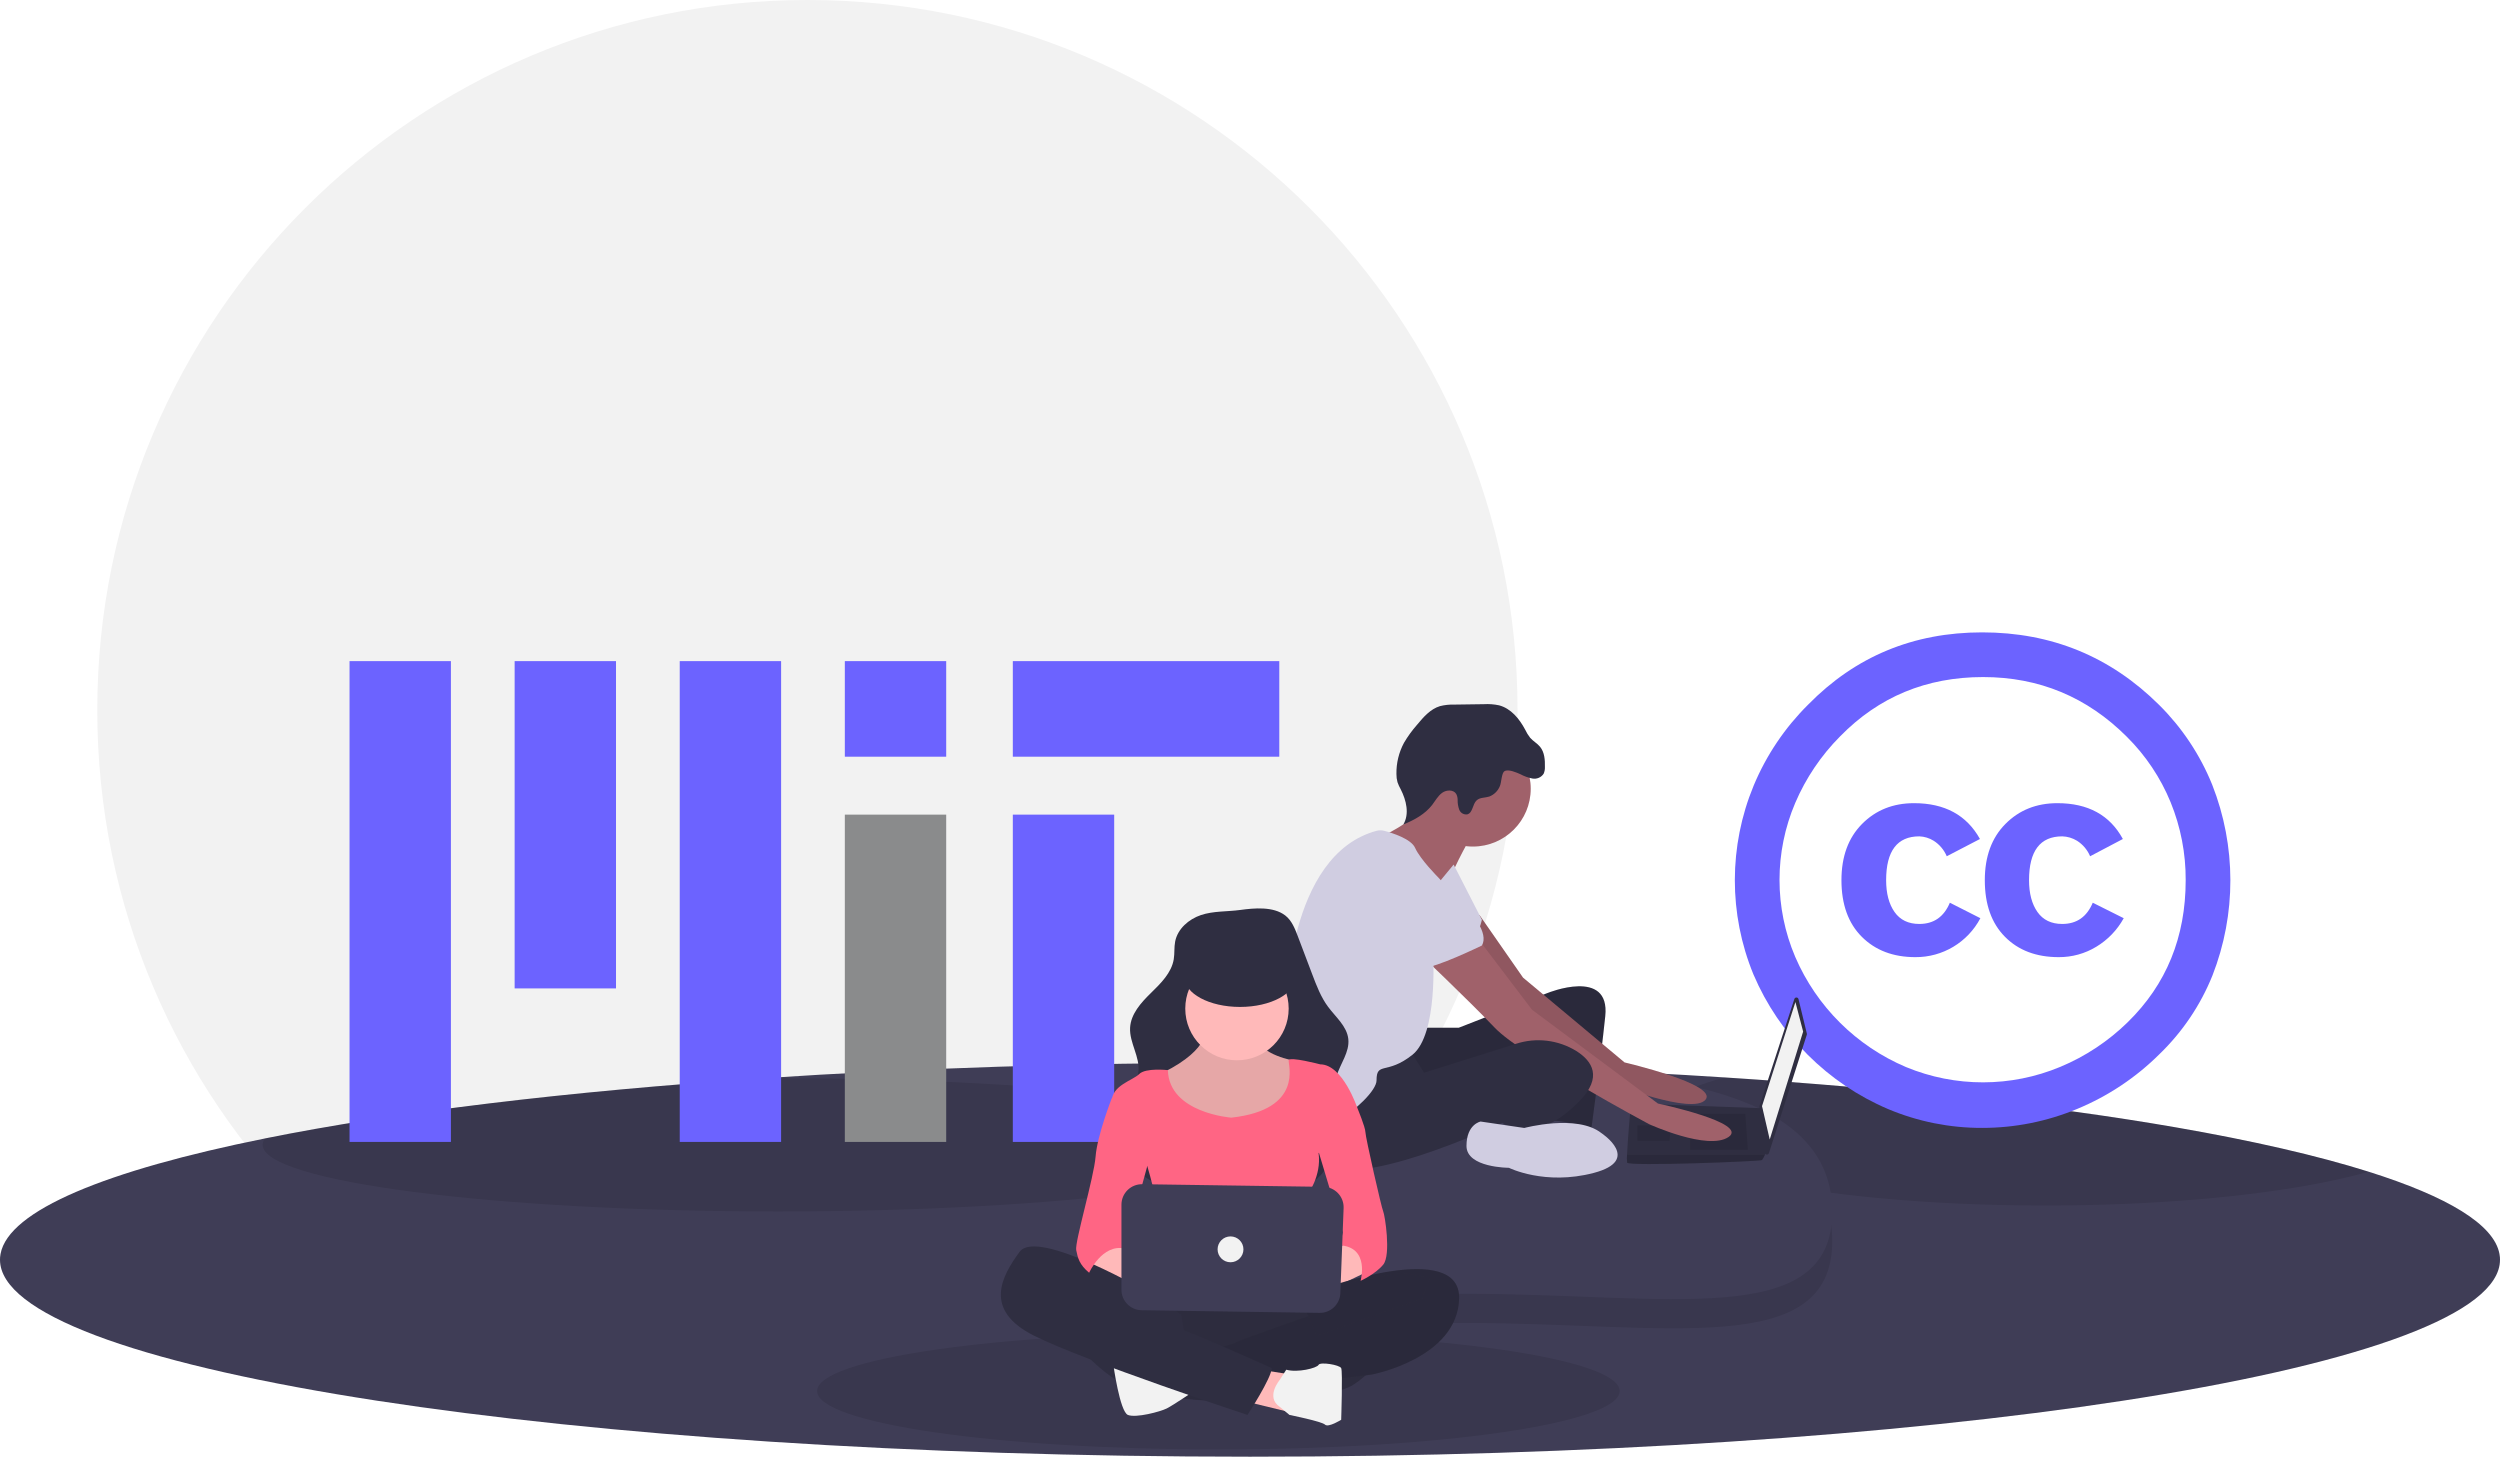
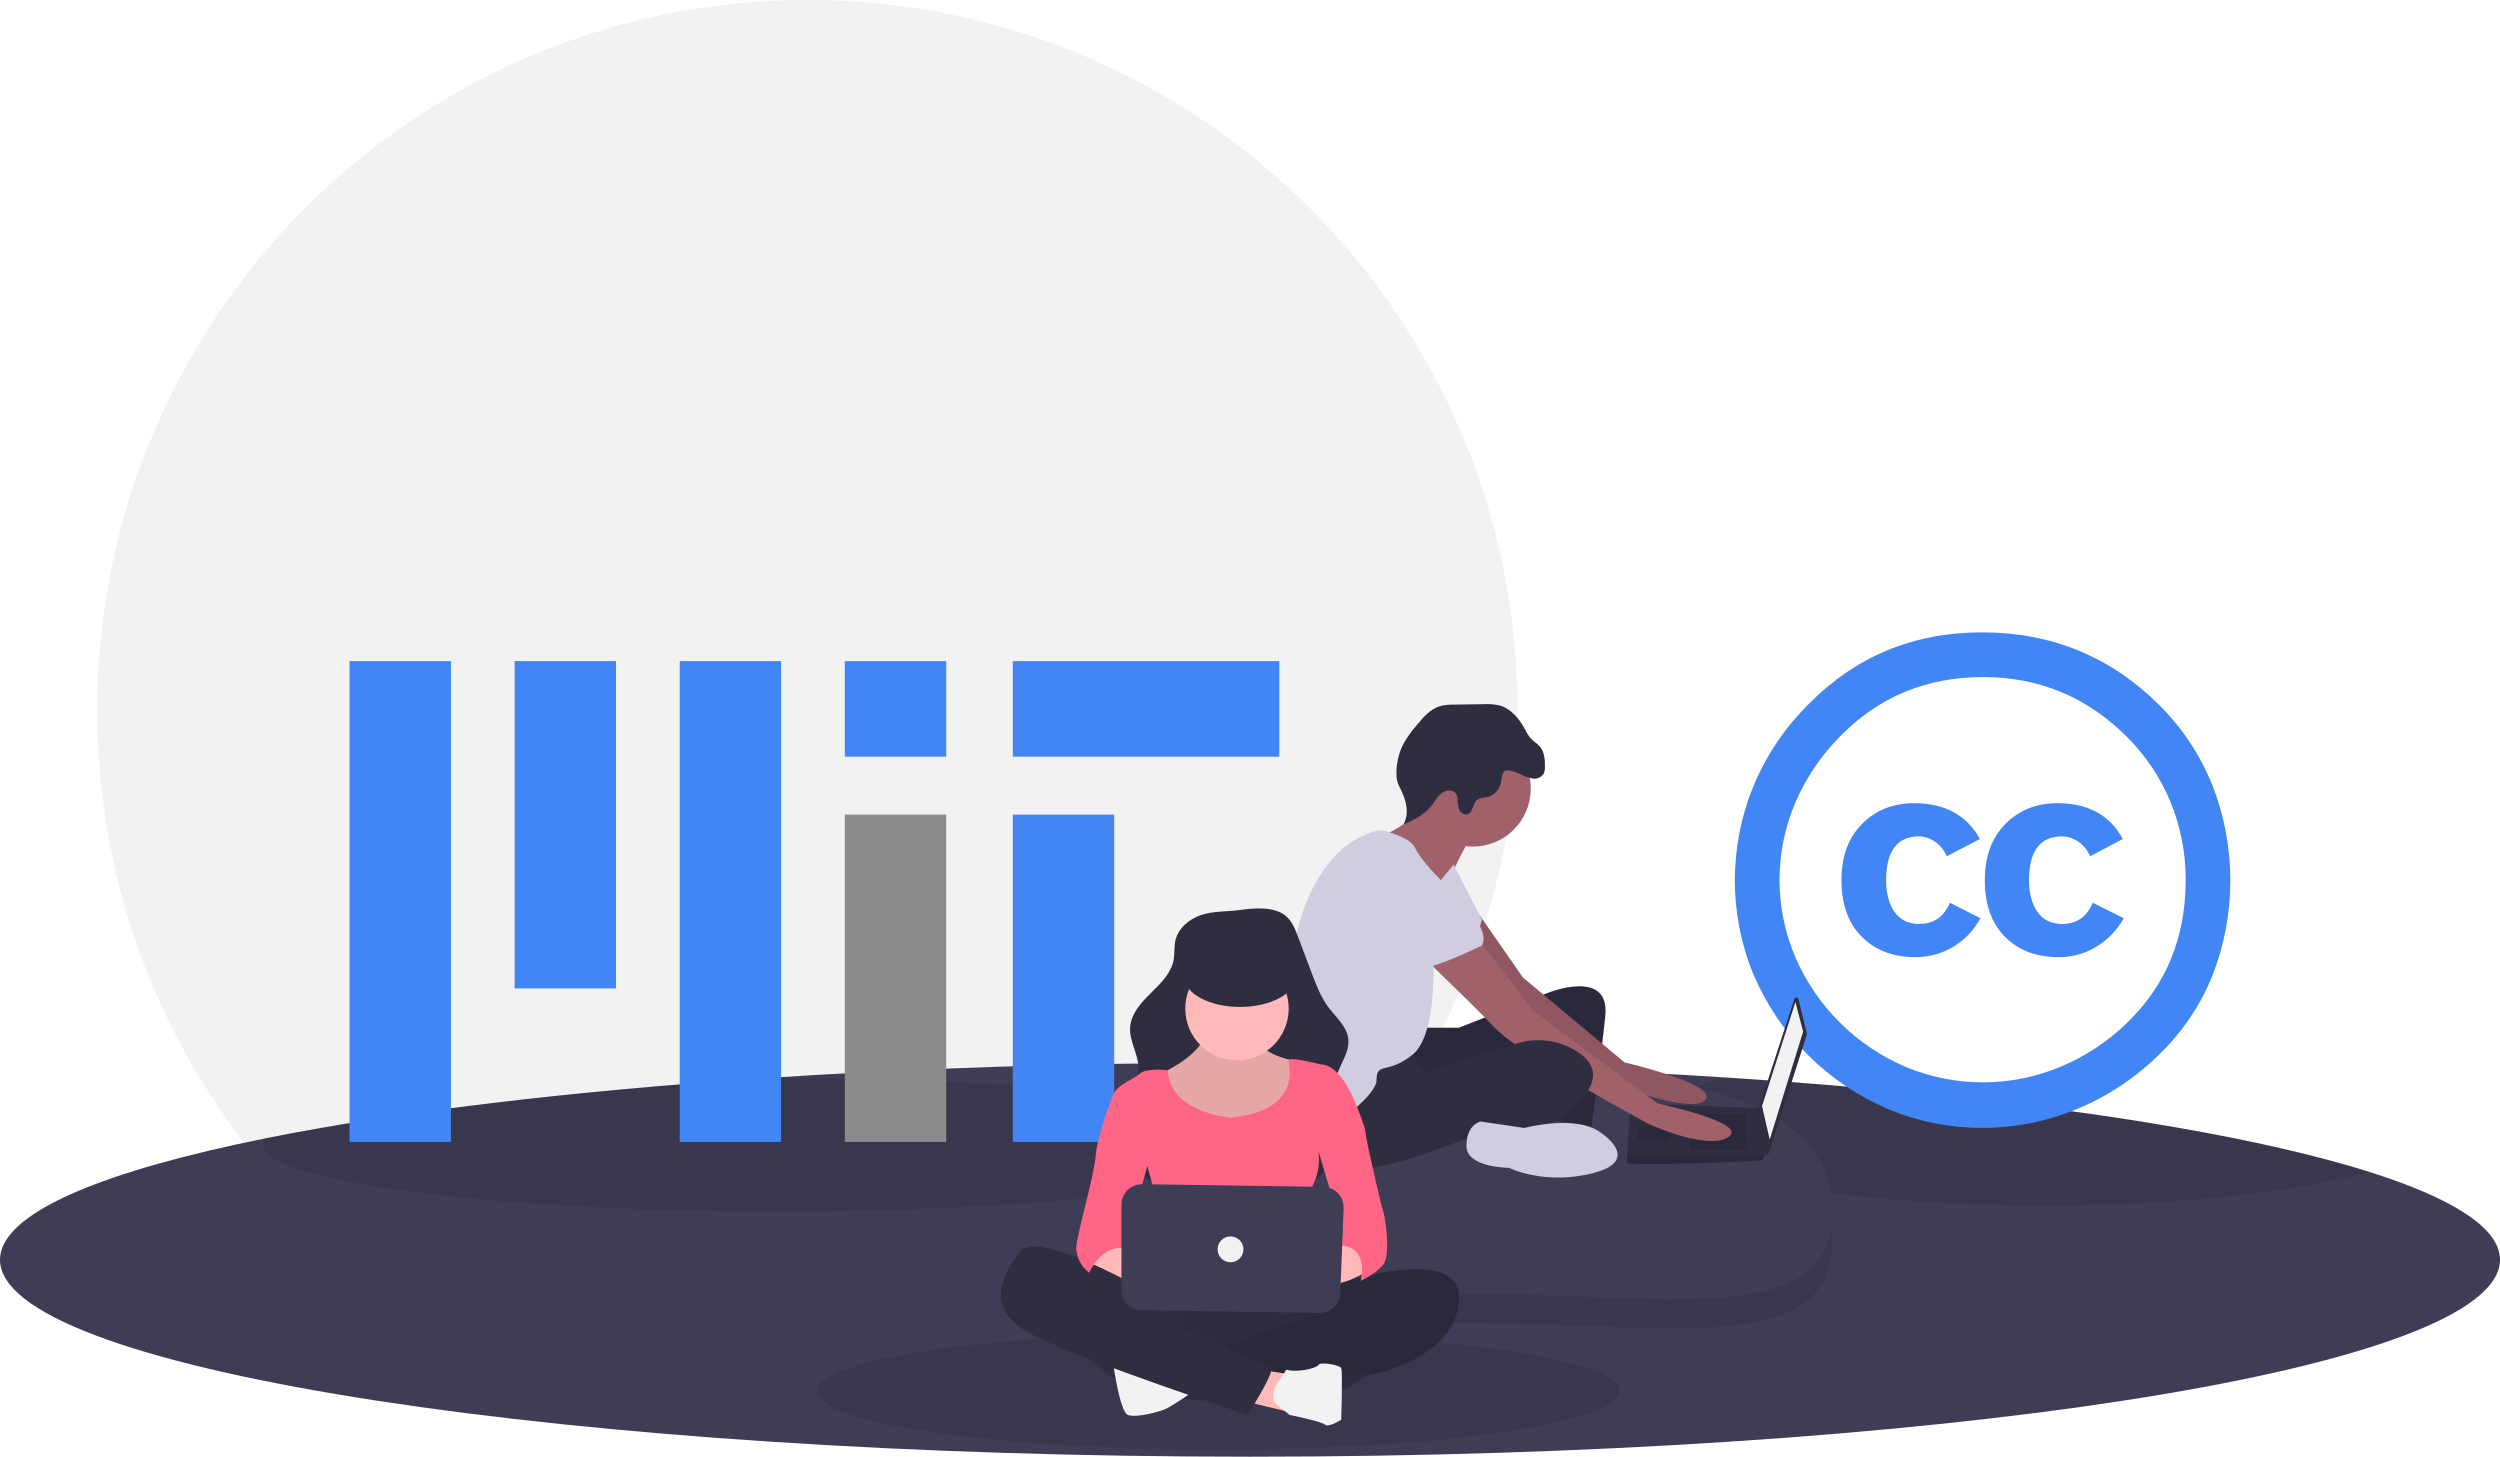
<svg xmlns="http://www.w3.org/2000/svg" id="a58ef234-55dd-4456-b368-278f056cc5c7" data-name="Layer 1" width="1028" height="598.997" viewBox="0 0 1028 598.997">
  <circle cx="332.005" cy="292.004" r="292.004" fill="#f2f2f2" />
  <path d="M1114,668.499a13.69,13.69,0,0,1-.17,2.12c-7.14,43.76-234.46,78.88-513.83,78.88s-506.69-35.12-513.83-78.88a13.675,13.675,0,0,1-.17-2.12c0-.2,0-.41.02-.61,0-.11.01-.21.01-.32a.489.489,0,0,0,.01-.12c.04-.45.1-.88.18-1.32,3.26-17.89,43.35-34.33,108.74-47.5,53.48-10.77,123.89-19.36,204.93-24.76,61.5-4.1,129.12-6.37,200.11-6.37,57.12,0,112.06,1.47,163.38,4.17h.02q16.11.855,31.74,1.87c71.33,4.62,134.63,11.69,185.63,20.54,31.37,5.45,58.1,11.58,79.19,18.22h.01c32.46,10.23,51.6,21.7,53.81,33.83.08.44.14.87.18,1.32a.487.487,0,0,0,.01.12c0,.11.01.21.01.32C1114,668.089,1114,668.299,1114,668.499Z" transform="translate(-86 -150.5013)" fill="#3f3d56" />
  <ellipse cx="501" cy="571.997" rx="165" ry="24" opacity="0.1" />
  <path d="M1059.96,632.299c-5.77,1.65-12.27,3.18-19.4,4.58-29.36,5.78-69.42,9.33-113.53,9.33-49.28,0-93.45-4.43-123.38-11.44-24.84-5.82-39.88-13.39-39.88-21.7,0-7.3,11.64-14.06,31.37-19.53,71.33,4.62,134.63,11.69,185.63,20.54C1012.14,619.529,1038.87,625.659,1059.96,632.299Z" transform="translate(-86 -150.5013)" opacity="0.1" />
  <path d="M618,621.249c0,15.13-94.92,27.4-212,27.4s-212-12.27-212-27.4a4.372,4.372,0,0,1,.96-2.62c53.48-10.77,123.89-19.36,204.93-24.76q3.045-.015,6.11-.01C523.08,593.859,618,606.119,618,621.249Z" transform="translate(-86 -150.5013)" opacity="0.1" />
-   <rect x="416.472" y="334.975" width="41.685" height="134.584" fill="#6c63ff" />
-   <rect x="279.506" y="271.851" width="41.685" height="197.708" fill="#6c63ff" />
-   <rect x="143.73" y="271.851" width="41.685" height="197.708" fill="#6c63ff" />
-   <rect x="211.618" y="271.851" width="41.685" height="134.584" fill="#6c63ff" />
-   <rect x="347.393" y="271.851" width="41.685" height="39.303" fill="#6c63ff" />
+   <rect x="416.472" y="334.975" width="41.685" height="134.584" fill="#4285f4" />
+   <rect x="279.506" y="271.851" width="41.685" height="197.708" fill="#4285f4" />
+   <rect x="143.73" y="271.851" width="41.685" height="197.708" fill="#4285f4" />
+   <rect x="211.618" y="271.851" width="41.685" height="134.584" fill="#4285f4" />
+   <rect x="347.393" y="271.851" width="41.685" height="39.303" fill="#4285f4" />
  <rect x="347.393" y="334.975" width="41.685" height="134.584" fill="#8a8b8c" />
-   <rect x="416.472" y="271.851" width="109.573" height="39.303" fill="#6c63ff" />
-   <path d="M901.062,410.53q42.748,0,72.774,29.839A97.983,97.983,0,0,1,995.668,473.208a107.346,107.346,0,0,1,.096,78.409,93.533,93.533,0,0,1-21.739,32.294,104.704,104.704,0,0,1-33.841,22.561,101.425,101.425,0,0,1-39.114,7.823,99.015,99.015,0,0,1-38.662-7.734A104.845,104.845,0,0,1,807.007,551.165a101.764,101.764,0,0,1,.089-77.594A102.307,102.307,0,0,1,829.565,440.185Q858.674,410.537,901.062,410.53Zm.369,18.377q-34.93,0-58.768,24.379A87.595,87.595,0,0,0,824.197,480.668a80.789,80.789,0,0,0,0,63.311,86.249,86.249,0,0,0,45.577,45.31,82.687,82.687,0,0,0,63.41-.089,87.995,87.995,0,0,0,27.741-18.374q23.831-23.287,23.828-58.405a83.659,83.659,0,0,0-6.186-32.02,81.465,81.465,0,0,0-18.002-26.929Q935.989,428.909,901.431,428.908Zm-1.277,66.591-13.649,7.097a14.006,14.006,0,0,0-5.365-6.368,12.087,12.087,0,0,0-5.916-1.818q-13.64,0-13.646,18.011,0,8.186,3.454,13.095,3.458,4.914,10.192,4.916,8.916,0,12.557-8.733l12.551,6.368a29.99,29.99,0,0,1-26.745,16.012q-13.644,0-22.016-8.37-8.367-8.367-8.367-23.284,0-14.557,8.46-23.105,8.458-8.549,21.38-8.552Q891.97,480.757,900.155,495.498Zm58.765,0-13.465,7.097a13.992,13.992,0,0,0-5.368-6.368,12.373,12.373,0,0,0-6.094-1.818q-13.644,0-13.649,18.011,0,8.186,3.458,13.095,3.453,4.914,10.192,4.916,8.907,0,12.548-8.733l12.735,6.368a31.277,31.277,0,0,1-11.274,11.736,29.398,29.398,0,0,1-15.464,4.276q-13.831,0-22.099-8.37-8.291-8.367-8.284-23.284,0-14.557,8.463-23.105,8.453-8.549,21.373-8.552Q950.912,480.757,958.919,495.498Z" transform="translate(-86 -150.5013)" fill="#6c63ff" />
+   <rect x="416.472" y="271.851" width="109.573" height="39.303" fill="#4285f4" />
+   <path d="M901.062,410.53q42.748,0,72.774,29.839A97.983,97.983,0,0,1,995.668,473.208a107.346,107.346,0,0,1,.096,78.409,93.533,93.533,0,0,1-21.739,32.294,104.704,104.704,0,0,1-33.841,22.561,101.425,101.425,0,0,1-39.114,7.823,99.015,99.015,0,0,1-38.662-7.734A104.845,104.845,0,0,1,807.007,551.165a101.764,101.764,0,0,1,.089-77.594A102.307,102.307,0,0,1,829.565,440.185Q858.674,410.537,901.062,410.53Zm.369,18.377q-34.93,0-58.768,24.379A87.595,87.595,0,0,0,824.197,480.668a80.789,80.789,0,0,0,0,63.311,86.249,86.249,0,0,0,45.577,45.31,82.687,82.687,0,0,0,63.41-.089,87.995,87.995,0,0,0,27.741-18.374q23.831-23.287,23.828-58.405a83.659,83.659,0,0,0-6.186-32.02,81.465,81.465,0,0,0-18.002-26.929Q935.989,428.909,901.431,428.908Zm-1.277,66.591-13.649,7.097a14.006,14.006,0,0,0-5.365-6.368,12.087,12.087,0,0,0-5.916-1.818q-13.64,0-13.646,18.011,0,8.186,3.454,13.095,3.458,4.914,10.192,4.916,8.916,0,12.557-8.733l12.551,6.368a29.99,29.99,0,0,1-26.745,16.012q-13.644,0-22.016-8.37-8.367-8.367-8.367-23.284,0-14.557,8.46-23.105,8.458-8.549,21.38-8.552Q891.97,480.757,900.155,495.498Zm58.765,0-13.465,7.097a13.992,13.992,0,0,0-5.368-6.368,12.373,12.373,0,0,0-6.094-1.818q-13.644,0-13.649,18.011,0,8.186,3.458,13.095,3.453,4.914,10.192,4.916,8.907,0,12.548-8.733l12.735,6.368a31.277,31.277,0,0,1-11.274,11.736,29.398,29.398,0,0,1-15.464,4.276q-13.831,0-22.099-8.37-8.291-8.367-8.284-23.284,0-14.557,8.463-23.105,8.453-8.549,21.373-8.552Q950.912,480.757,958.919,495.498Z" transform="translate(-86 -150.5013)" fill="#4285f4" />
  <path d="M839.417,660.837c0,48.737-67.934,33.663-151.113,33.663s-150.104,15.075-150.104-33.663,67.925-59.337,151.104-59.337S839.417,612.099,839.417,660.837Z" transform="translate(-86 -150.5013)" opacity="0.1" />
  <path d="M839.417,648.837c0,48.737-67.934,33.663-151.113,33.663s-150.104,15.075-150.104-33.663,67.925-59.337,151.104-59.337S839.417,600.099,839.417,648.837Z" transform="translate(-86 -150.5013)" fill="#3f3d56" />
  <path d="M825.542,561.343l3.434,14.164a.885.885,0,0,1-.017.478l-15.575,48.673a.885.885,0,0,1-1.722-.17l-2.155-18.961a.885.885,0,0,1,.038-.374l14.297-43.876A.885.885,0,0,1,825.542,561.343Z" transform="translate(-86 -150.5013)" fill="#2f2e41" />
  <polygon points="738.278 412.038 741.449 424.19 727.711 468.572 724.541 454.835 738.278 412.038" fill="#f2f2f2" />
  <path d="M755.064,628.584c.528,1.585,54.949-.528,55.477-1.057a11.469,11.469,0,0,0,1.162-2.113c.497-1.057.951-2.113.951-2.113l-2.113-17.108L756.649,604.279s-1.347,14.498-1.622,21.134A15.853,15.853,0,0,0,755.064,628.584Z" transform="translate(-86 -150.5013)" fill="#2f2e41" />
  <polygon points="717.673 458.005 718.729 472.799 694.953 472.799 694.953 458.005 717.673 458.005" opacity="0.1" />
  <polygon points="687.028 462.76 687.17 462.732 686.5 469.1 673.291 469.1 673.291 462.76 687.028 462.76" opacity="0.1" />
  <path d="M755.064,628.584c.528,1.585,54.949-.528,55.477-1.057a11.469,11.469,0,0,0,1.162-2.113H755.027A15.853,15.853,0,0,0,755.064,628.584Z" transform="translate(-86 -150.5013)" opacity="0.1" />
  <path d="M671.055,573.106h14.794l36.457-14.266s25.889-10.567,23.776,9.51S740.27,615.375,740.27,615.375s-11.624-5.284-17.964-3.698-2.113-32.23-2.113-32.23-51.779,24.833-56.534,21.663-5.812-25.361-5.812-25.361Z" transform="translate(-86 -150.5013)" fill="#2f2e41" />
  <path d="M671.055,573.106h14.794l36.457-14.266s25.889-10.567,23.776,9.51S740.27,615.375,740.27,615.375s-11.624-5.284-17.964-3.698-2.113-32.23-2.113-32.23-51.779,24.833-56.534,21.663-5.812-25.361-5.812-25.361Z" transform="translate(-86 -150.5013)" opacity="0.1" />
  <path d="M694.363,526.777l17.904,25.723,41.74,34.871s38.57,8.982,33.286,15.322-37.513-6.34-37.513-6.34S701.7,561.483,700.115,558.841s-19.021-27.474-19.021-27.474Z" transform="translate(-86 -150.5013)" fill="#a0616a" />
  <path d="M694.363,526.777l17.904,25.723,41.74,34.871s38.57,8.982,33.286,15.322-37.513-6.34-37.513-6.34S701.7,561.483,700.115,558.841s-19.021-27.474-19.021-27.474Z" transform="translate(-86 -150.5013)" opacity="0.1" />
  <circle cx="605.661" cy="324.331" r="23.776" fill="#a0616a" />
  <path d="M690.076,495.967s-7.925,13.737-9.51,21.134-23.776-14.794-23.776-14.794l-2.906-7.661s20.87-9.775,19.285-17.7S690.076,495.967,690.076,495.967Z" transform="translate(-86 -150.5013)" fill="#a0616a" />
  <path d="M683.736,506.005l11.624,22.719s-2.642,11.095-6.869,12.152-22.191-13.737-22.191-13.737Z" transform="translate(-86 -150.5013)" fill="#d0cde1" />
  <path d="M694.303,537.178l21.663,28.531,51.779,38.57s37.513,7.925,29.06,13.737-32.758-5.284-32.758-5.284-52.307-28.003-63.403-39.627-31.701-31.173-31.701-31.173Z" transform="translate(-86 -150.5013)" fill="#a0616a" />
  <path d="M665.244,581.56l6.34,10.039,37.839-11.905a29.751,29.751,0,0,1,24.771,2.989c6.604,4.161,10.831,10.765,1.321,20.54-19.021,19.549-31.701,8.982-31.701,8.982s-63.931,30.116-74.498,15.322-11.095-22.191-11.095-22.191S658.903,579.975,665.244,581.56Z" transform="translate(-86 -150.5013)" fill="#2f2e41" />
  <path d="M744.497,616.432s16.907,11.095-3.17,16.379-34.871-2.113-34.871-2.113-17.436,0-17.436-8.982,5.812-10.039,5.812-10.039l17.964,2.642S734.458,608.506,744.497,616.432Z" transform="translate(-86 -150.5013)" fill="#d0cde1" />
  <path d="M711.166,468.851a17.728,17.728,0,0,0,4.982,1.785,4.548,4.548,0,0,0,4.595-1.969,6.181,6.181,0,0,0,.522-2.795c.064-2.901-.146-6.038-1.985-8.283-1.17-1.429-2.878-2.33-4.089-3.724a17.598,17.598,0,0,1-2.067-3.378c-2.356-4.424-5.843-8.676-10.69-9.951a23.183,23.183,0,0,0-6.24-.477l-12.206.172a21.251,21.251,0,0,0-5.872.632c-3.929,1.188-6.789,4.492-9.409,7.651a47.851,47.851,0,0,0-5.396,7.448,26.133,26.133,0,0,0-3.098,12.804,11.98,11.98,0,0,0,.439,3.388,18.801,18.801,0,0,0,1.332,2.925c2.289,4.496,3.648,10.112,1.07,14.449,4.478-1.829,8.909-4.228,11.863-8.058,1.321-1.714,2.358-3.72,4.119-4.977s4.631-1.367,5.761.479a5.163,5.163,0,0,1,.583,2.418,11.084,11.084,0,0,0,.668,4.081,3.058,3.058,0,0,0,3.322,1.896c2.3-.648,2.08-4.179,3.852-5.782,1.346-1.218,3.422-.985,5.15-1.538a7.643,7.643,0,0,0,4.387-4.321c.655-1.468.645-5.31,1.884-6.105C706.194,466.625,709.726,468.21,711.166,468.851Z" transform="translate(-86 -150.5013)" fill="#2f2e41" />
  <path d="M651.996,492.139a6.271,6.271,0,0,1,3.264.008c3.392.911,10.995,3.321,12.625,6.989,2.113,4.755,9.51,12.152,9.51,12.152s10.039,10.039,7.925,16.907-10.039,14.794-10.039,14.794,2.113,32.758-8.454,41.212-14.794,2.642-14.794,10.567-32.758,32.758-39.098,17.436c0,0,3.17-28.531,2.113-38.57C614.008,563.741,615.533,502.011,651.996,492.139Z" transform="translate(-86 -150.5013)" fill="#d0cde1" />
  <path d="M668.942,505.477s32.23,23.776,26.418,33.815c0,0-19.549,9.51-23.776,8.982s-20.606-19.021-24.833-20.606S640.411,497.552,668.942,505.477Z" transform="translate(-86 -150.5013)" fill="#d0cde1" />
  <path d="M579.811,526.783c-5.013,1.693-9.554,5.652-10.58,10.843-.476,2.406-.184,4.907-.585,7.327-.929,5.612-5.334,9.897-9.396,13.878s-8.258,8.606-8.555,14.286c-.325,6.22,4.186,12.047,3.406,18.226-.907,7.179-8.489,11.831-10.364,18.82-1.252,4.667.282,9.694,2.805,13.815,4.809,7.852,13.028,13.183,21.781,16.041s18.075,3.459,27.282,3.556c11.211.117,23.383-.845,31.806-8.244a25.48,25.48,0,0,0,8.459-16.588c.8-8.571-2.777-17.426-.31-25.673,1.553-5.19,5.447-9.93,4.866-15.316-.568-5.266-5.168-8.999-8.323-13.253-2.946-3.972-4.734-8.663-6.486-13.288l-5.995-15.824c-1.178-3.111-2.473-6.382-5.099-8.424-4.917-3.822-12.822-3.071-18.572-2.283C590.619,525.412,584.94,525.051,579.811,526.783Z" transform="translate(-86 -150.5013)" fill="#2f2e41" />
  <path d="M581.688,572.877s2.657,8.637-17.274,18.602,1.993,20.595,1.993,20.595l23.253,5.315s23.917-3.322,26.575-7.308,7.308-17.274,5.979-19.267a31.061,31.061,0,0,0-3.322-3.986s-15.945-2.657-15.281-9.966S581.688,572.877,581.688,572.877Z" transform="translate(-86 -150.5013)" fill="#ffb9b9" />
  <path d="M581.688,572.877s2.657,8.637-17.274,18.602,1.993,20.595,1.993,20.595l23.253,5.315s23.917-3.322,26.575-7.308,7.308-17.274,5.979-19.267a31.061,31.061,0,0,0-3.322-3.986s-15.945-2.657-15.281-9.966S581.688,572.877,581.688,572.877Z" transform="translate(-86 -150.5013)" opacity="0.1" />
  <circle cx="508.643" cy="414.736" r="21.26" fill="#ffb9b9" />
  <path d="M592.318,610.082s-25.604-1.872-26.089-19.539c0,0-9.122-1.057-11.78,1.601s-11.294,4.651-11.294,11.294,14.616,26.575,14.616,26.575,7.972,26.575,4.651,31.225-3.986,16.609-3.986,16.609,33.218-2.657,38.533,0,26.575,2.657,27.904,0-1.329-35.876-1.329-35.876,5.979-7.972,4.651-17.274L644.139,606.096s-5.979-17.938-15.281-17.938c0,0-12.623-3.322-12.955-1.661S622.215,606.76,592.318,610.082Z" transform="translate(-86 -150.5013)" fill="#ff6584" />
  <path d="M532.525,668.547s5.979,9.301,21.26,11.294,17.938-3.322,16.609-4.651-17.274-7.308-17.274-7.308l-9.301-7.308Z" transform="translate(-86 -150.5013)" fill="#ffb9b9" />
  <path d="M641.481,660.574l-17.274,9.966s-22.589-1.329-13.952,5.315,24.582,3.986,24.582,3.986l15.281-7.308Z" transform="translate(-86 -150.5013)" fill="#ffb9b9" />
  <path d="M555.113,677.848s-15.945,39.198,3.322,45.177,72.416,4.651,84.375-3.322,15.281-18.602,13.287-21.924-15.281-12.623-24.582-13.287S555.113,677.848,555.113,677.848Z" transform="translate(-86 -150.5013)" fill="#2f2e41" />
  <path d="M555.113,677.848s-15.945,39.198,3.322,45.177,72.416,4.651,84.375-3.322,15.281-18.602,13.287-21.924-15.281-12.623-24.582-13.287S555.113,677.848,555.113,677.848Z" transform="translate(-86 -150.5013)" opacity="0.05" />
  <path d="M630.378,680.283s56.281-20.373,55.617,4.208-35.876,31.225-35.876,31.225l-10.63,1.329-58.465,1.993s1.993-10.63-2.657-11.959c0,0,15.281-3.986,15.945-4.651s38.533-13.952,41.191-14.616,10.63-5.979,16.609-5.315c0,0,6.644-5.315,13.952-3.986l-20.595,1.329Z" transform="translate(-86 -150.5013)" fill="#2f2e41" />
  <path d="M630.378,680.283s56.281-20.373,55.617,4.208-35.876,31.225-35.876,31.225l-10.63,1.329-58.465,1.993s1.993-10.63-2.657-11.959c0,0,15.281-3.986,15.945-4.651s38.533-13.952,41.191-14.616,10.63-5.979,16.609-5.315c0,0,6.644-5.315,13.952-3.986l-20.595,1.329Z" transform="translate(-86 -150.5013)" opacity="0.1" />
  <polygon points="534.434 533.081 541.53 549.271 584.714 533.99 588.036 525.354 576.741 523.36 554.035 527.347 544.187 530.004 534.434 533.081" fill="#2f2e41" />
  <polygon points="534.434 533.081 541.53 549.271 584.714 533.99 588.036 525.354 576.741 523.36 554.035 527.347 544.187 530.004 534.434 533.081" opacity="0.1" />
  <path d="M528.538,703.094s12.623,15.945,27.239,19.931,22.589-1.329,22.589-1.329L573.716,703.094l-1.993-11.959L563.086,685.156l-17.274-7.972-20.595-6.644s-8.637-1.329-8.637,0,7.972,21.26,7.972,21.26Z" transform="translate(-86 -150.5013)" fill="#2f2e41" />
  <path d="M543.819,711.731s2.657,19.267,5.979,20.595,13.287-1.329,15.945-2.657,11.691-7.459,11.691-7.459S545.812,710.402,543.819,711.731Z" transform="translate(-86 -150.5013)" fill="#f2f2f2" />
  <polygon points="518.277 563.223 530.9 565.216 529.571 580.496 511.964 576.22 518.277 563.223" fill="#ffb9b9" />
  <path d="M612.186,717.977s-5.916,7.042.063,11.028l3.986,3.322s13.287,2.657,14.616,3.986,6.644-1.993,6.644-1.993.664-19.931,0-21.26-8.637-2.657-9.301-1.329-8.637,3.322-13.287,1.993Z" transform="translate(-86 -150.5013)" fill="#f2f2f2" />
  <path d="M559.099,682.499s-46.506-27.239-53.814-17.274-15.281,23.917,5.979,34.547,87.697,32.554,87.697,32.554,9.966-15.281,9.966-19.267c0,0-35.212-15.945-41.191-17.274s-29.897-16.609-33.219-17.938-7.972-5.315-7.972-5.315Z" transform="translate(-86 -150.5013)" fill="#2f2e41" />
  <path d="M545.812,600.117l-2.657,1.993s-5.979,15.281-6.644,23.917-8.637,35.212-7.972,38.533,1.329,5.979,5.315,9.301c0,0,5.315-11.959,14.616-9.966l11.294-41.191Z" transform="translate(-86 -150.5013)" fill="#ff6584" />
  <path d="M638.824,600.117l5.315,5.979s3.322,7.972,3.322,9.966,6.644,31.225,7.308,32.554,3.322,17.938,0,21.924-9.301,6.644-9.301,6.644,3.986-13.952-8.637-14.616l1.329-5.315-11.959-39.862Z" transform="translate(-86 -150.5013)" fill="#ff6584" />
  <path d="M547.141,645.858v34.995a8.413,8.413,0,0,0,8.289,8.413l73.185,1.084a8.413,8.413,0,0,0,8.532-8.089l1.346-34.999a8.413,8.413,0,0,0-8.285-8.736l-74.531-1.08A8.413,8.413,0,0,0,547.141,645.858Z" transform="translate(-86 -150.5013)" fill="#3f3d56" />
  <ellipse cx="509.89" cy="401.732" rx="22.884" ry="12.322" fill="#2f2e41" />
  <circle cx="505.986" cy="513.727" r="5.315" fill="#f2f2f2" />
</svg>
